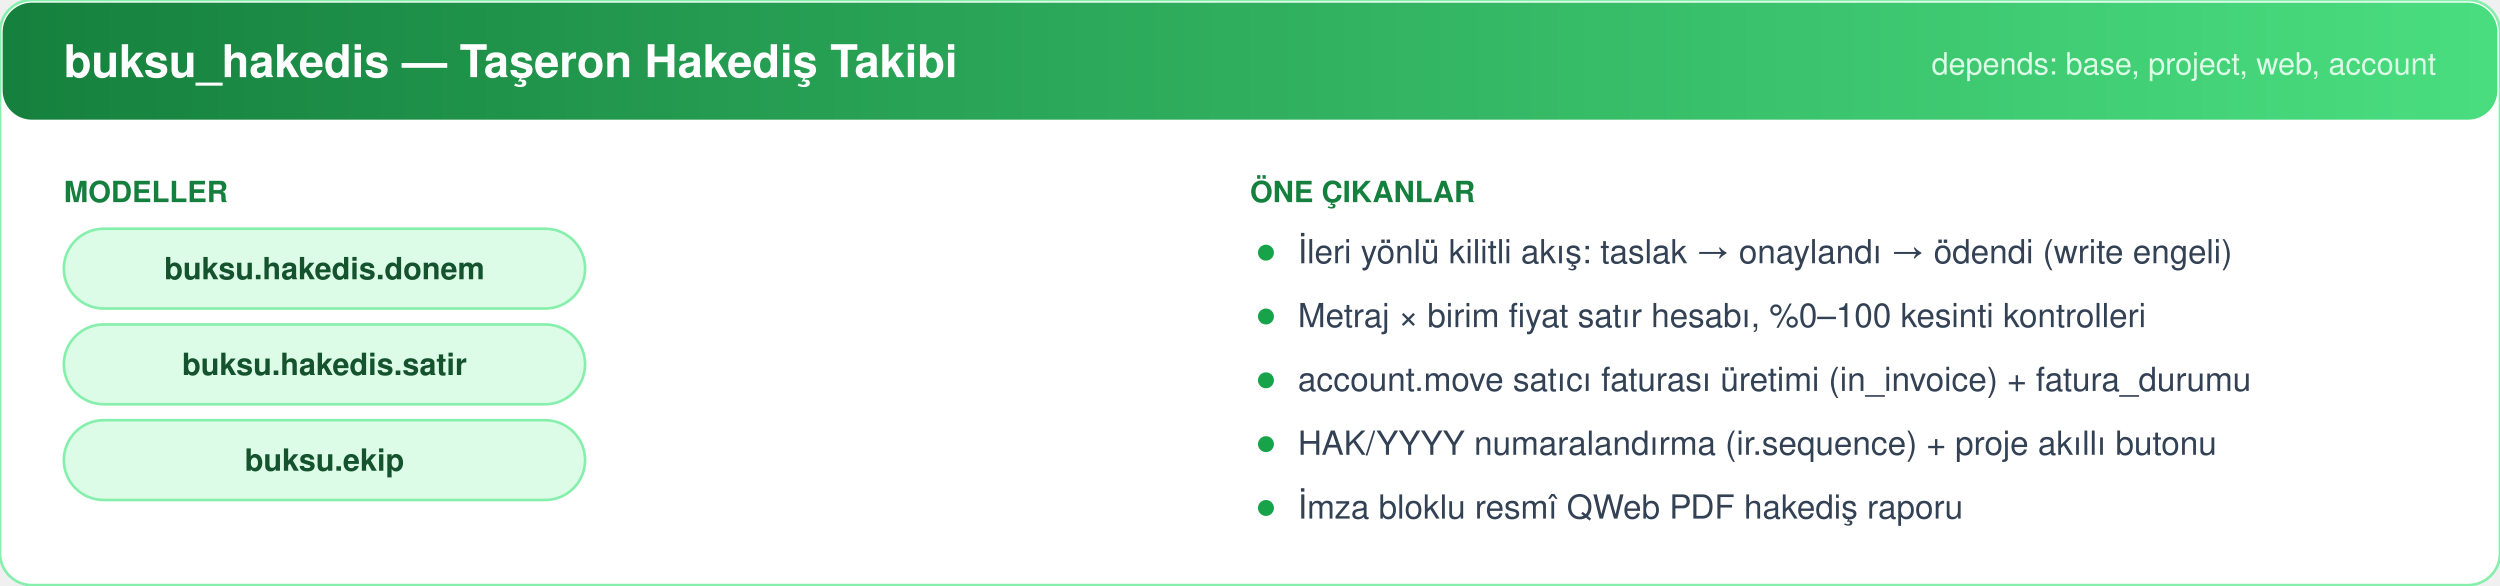
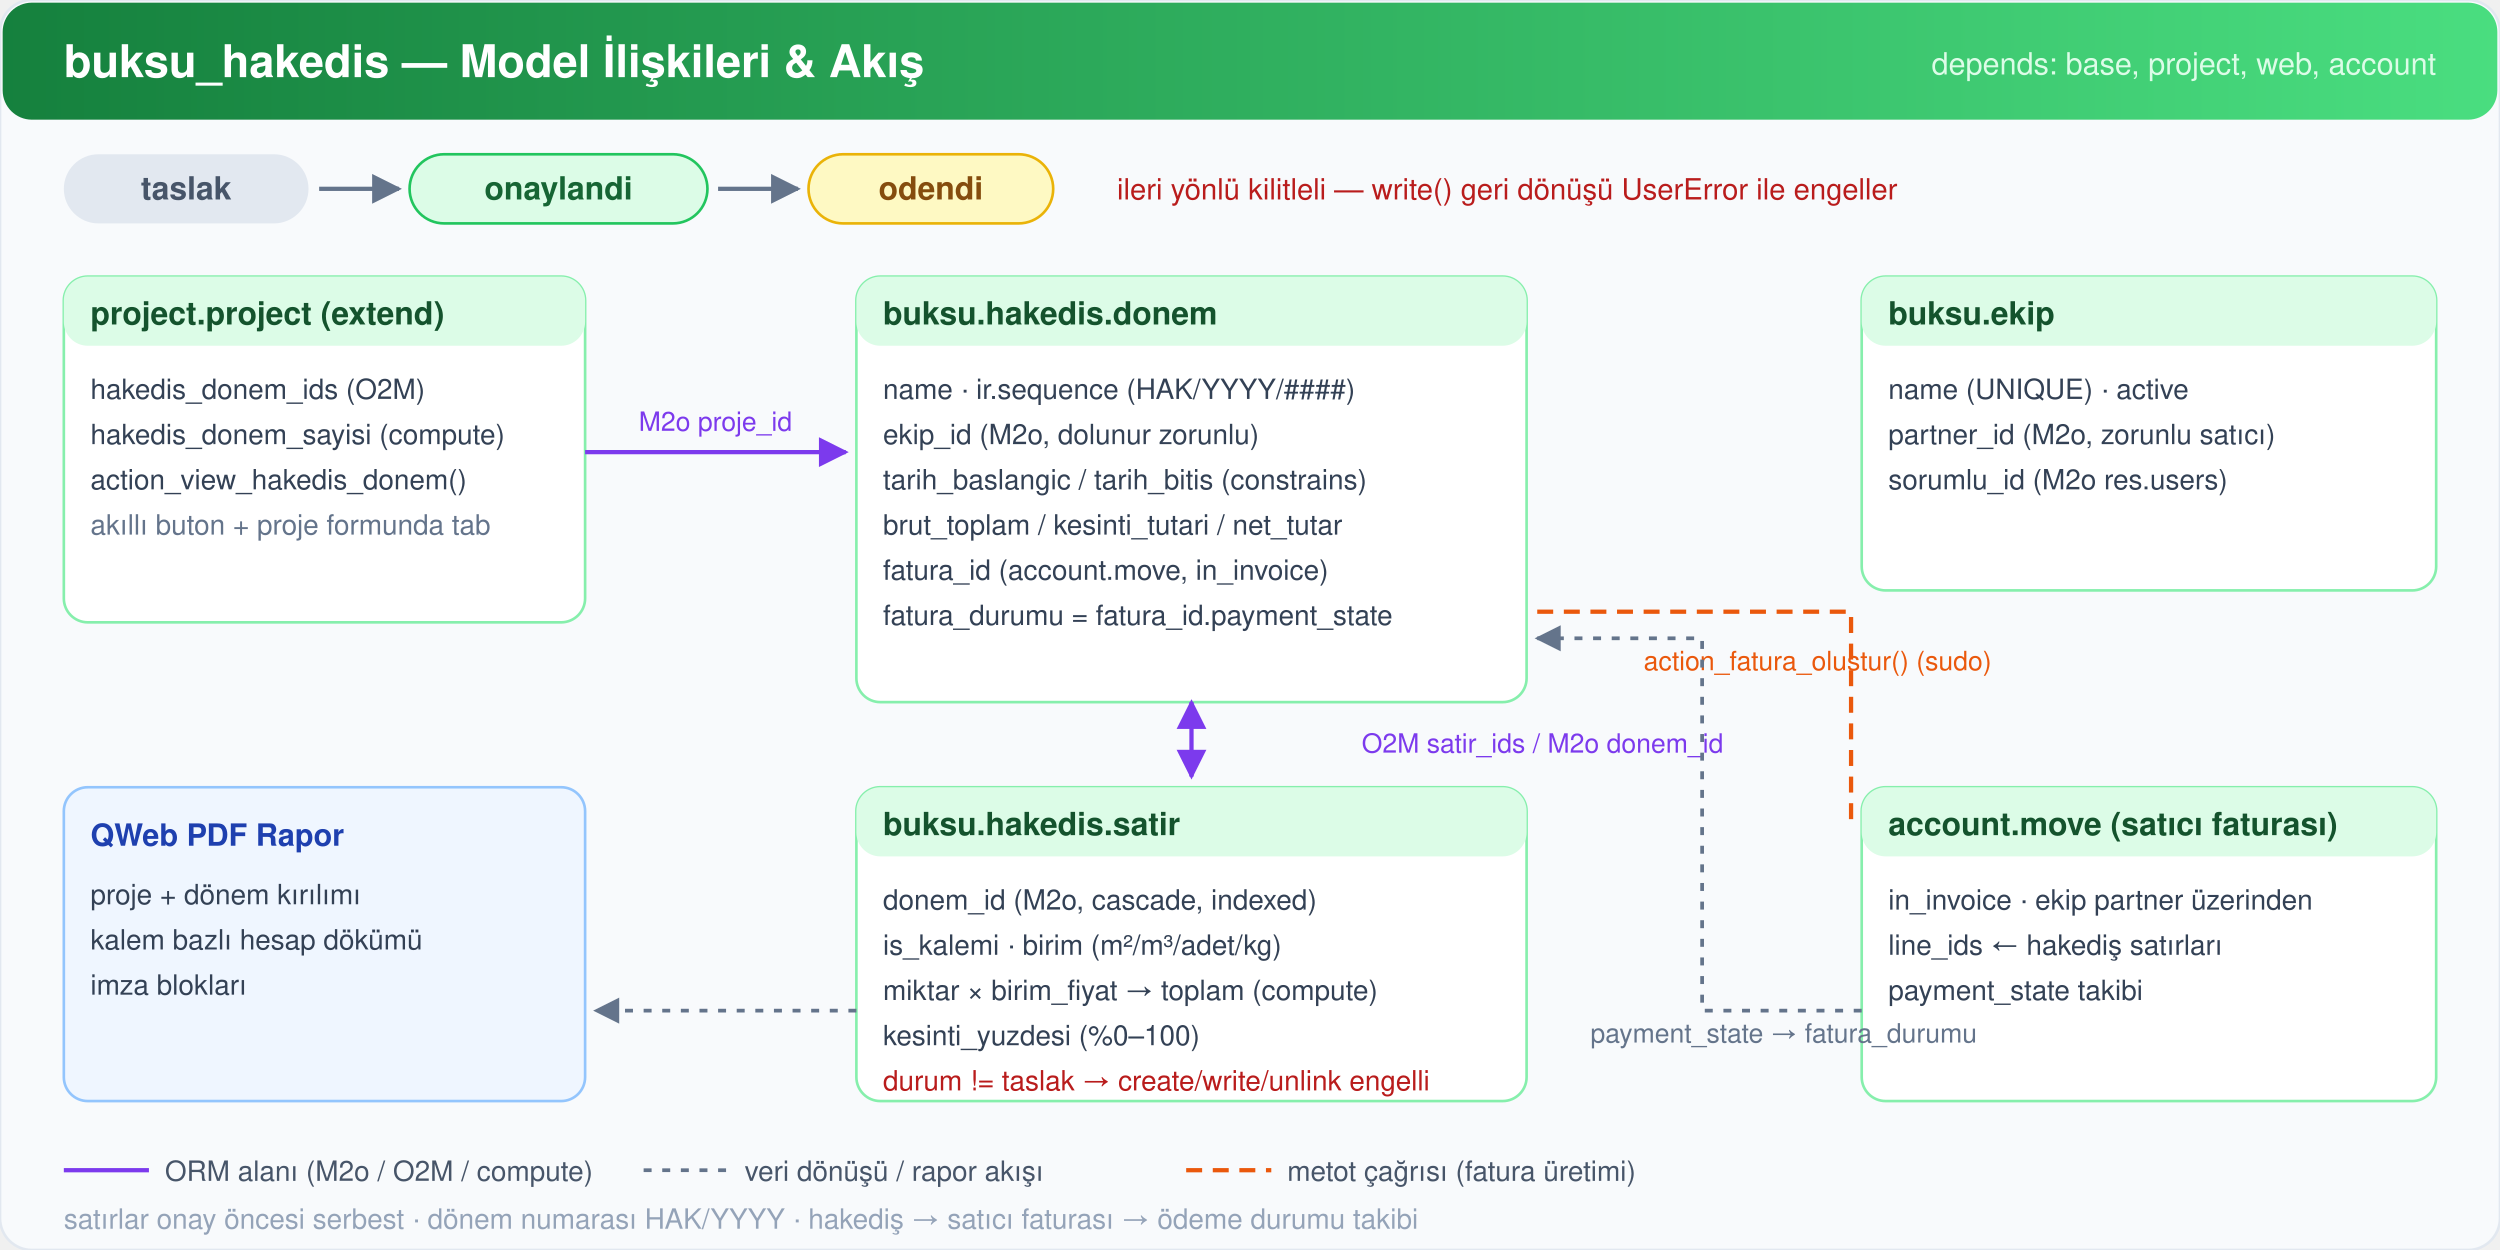
- <svg xmlns="http://www.w3.org/2000/svg" width="940" height="220" viewBox="0 0 940 220" role="img" aria-label="buksu_hakedis">
+ <svg xmlns="http://www.w3.org/2000/svg" width="940" height="470" viewBox="0 0 940 470" role="img" aria-label="buksu_hakedis mimari">
  <defs>
-     <linearGradient id="h" x1="0" y1="0" x2="1" y2="0">
+     <linearGradient id="hh" x1="0" y1="0" x2="1" y2="0">
      <stop offset="0" stop-color="#15803d" />
      <stop offset="1" stop-color="#4ade80" />
    </linearGradient>
+     <marker id="a" viewBox="0 0 10 10" refX="9" refY="5" markerWidth="7" markerHeight="7" orient="auto-start-reverse">
+       <path d="M0 0 L10 5 L0 10 z" fill="#7c3aed" />
+     </marker>
+     <marker id="b" viewBox="0 0 10 10" refX="9" refY="5" markerWidth="7" markerHeight="7" orient="auto-start-reverse">
+       <path d="M0 0 L10 5 L0 10 z" fill="#64748b" />
+     </marker>
  </defs>
-   <rect width="940" height="220" rx="12" fill="#ffffff" stroke="#86efac" />
-   <rect x="1" y="1" width="938" height="44" rx="11" fill="url(#h)" />
-   <text x="24" y="29" font-family="Helvetica,Arial,sans-serif" font-size="17" font-weight="700" fill="#ffffff">buksu_hakedis — Taşeron Hakediş Takibi</text>
-   <text x="916" y="28" text-anchor="end" font-family="Helvetica,Arial,sans-serif" font-size="11.5" fill="#dcfce7">depends: base, project, web, account</text>
-   <text x="24" y="76" font-family="Helvetica,Arial,sans-serif" font-size="11" font-weight="700" fill="#15803d">MODELLER</text>
-   <g font-family="Helvetica,Arial,sans-serif" font-size="11.5" fill="#14532d">
-     <rect x="24" y="86" width="196" height="30" rx="15" fill="#dcfce7" stroke="#86efac" />
-     <text x="122" y="105" text-anchor="middle" font-weight="600">buksu.hakedis.donem</text>
-     <rect x="24" y="122" width="196" height="30" rx="15" fill="#dcfce7" stroke="#86efac" />
-     <text x="122" y="141" text-anchor="middle" font-weight="600">buksu.hakedis.satir</text>
-     <rect x="24" y="158" width="196" height="30" rx="15" fill="#dcfce7" stroke="#86efac" />
-     <text x="122" y="177" text-anchor="middle" font-weight="600">buksu.ekip</text>
+   <rect width="940" height="470" rx="12" fill="#f8fafc" stroke="#e2e8f0" />
+   <rect x="1" y="1" width="938" height="44" rx="11" fill="url(#hh)" />
+   <text x="24" y="29" font-family="Helvetica" font-size="17" font-weight="700" fill="#ffffff">buksu_hakedis — Model İlişkileri &amp; Akış</text>
+   <text x="916" y="28" text-anchor="end" font-family="Helvetica" font-size="11.5" fill="#dcfce7">depends: base, project, web, account</text>
+   <g font-family="Helvetica" font-size="12" font-weight="600">
+     <rect x="24" y="58" width="92" height="26" rx="13" fill="#e2e8f0" />
+     <text x="70" y="75" text-anchor="middle" fill="#475569">taslak</text>
+     <path d="M120 71 H150" stroke="#64748b" stroke-width="1.6" marker-end="url(#b)" />
+     <rect x="154" y="58" width="112" height="26" rx="13" fill="#dcfce7" stroke="#22c55e" />
+     <text x="210" y="75" text-anchor="middle" fill="#166534">onaylandi</text>
+     <path d="M270 71 H300" stroke="#64748b" stroke-width="1.6" marker-end="url(#b)" />
+     <rect x="304" y="58" width="92" height="26" rx="13" fill="#fef9c3" stroke="#eab308" />
+     <text x="350" y="75" text-anchor="middle" fill="#854d0e">odendi</text>
  </g>
-   <text x="470" y="76" font-family="Helvetica,Arial,sans-serif" font-size="11" font-weight="700" fill="#15803d">ÖNE ÇIKANLAR</text>
-   <g font-family="Helvetica,Arial,sans-serif" font-size="12.5" fill="#334155">
-     <circle cx="476" cy="95" r="3" fill="#16a34a" />
-     <text x="488" y="99">İleri yönlü kilitli akış: taslak → onaylandı → ödendi (write engeli)</text>
-     <circle cx="476" cy="119" r="3" fill="#16a34a" />
-     <text x="488" y="123">Metraj × birim fiyat satır hesabı, %0–100 kesinti kontrolleri</text>
-     <circle cx="476" cy="143" r="3" fill="#16a34a" />
-     <text x="488" y="147">account.move satıcı faturası üretimi (in_invoice) + fatura_durumu</text>
-     <circle cx="476" cy="167" r="3" fill="#16a34a" />
-     <text x="488" y="171">HAK/YYYY numaralandırma (ir.sequence) + proje akıllı butonu</text>
-     <circle cx="476" cy="191" r="3" fill="#16a34a" />
-     <text x="488" y="195">İmza bloklu resmî QWeb PDF hakediş raporu</text>
+   <text x="420" y="75" font-family="Helvetica" font-size="11" fill="#b91c1c">ileri yönlü kilitleli — write() geri dönüşü UserError ile engeller</text>
+   <g font-family="Helvetica">
+     <rect x="24" y="104" width="196" height="130" rx="9" fill="#ffffff" stroke="#86efac" />
+     <rect x="24" y="104" width="196" height="26" rx="9" fill="#dcfce7" />
+     <text x="34" y="122" font-size="12" font-weight="700" fill="#14532d">project.project (extend)</text>
+     <text x="34" y="150" font-size="10.5" fill="#334155">hakedis_donem_ids (O2M)</text>
+     <text x="34" y="167" font-size="10.5" fill="#334155">hakedis_donem_sayisi (compute)</text>
+     <text x="34" y="184" font-size="10.5" fill="#334155">action_view_hakedis_donem()</text>
+     <text x="34" y="201" font-size="10.5" fill="#64748b">akıllı buton + proje formunda tab</text>
+     <path d="M220 170 H318" stroke="#7c3aed" stroke-width="1.6" marker-end="url(#a)" />
+     <text x="269" y="162" text-anchor="middle" font-size="10" fill="#7c3aed">M2o proje_id</text>
+   </g>
+   <g font-family="Helvetica">
+     <rect x="322" y="104" width="252" height="160" rx="9" fill="#ffffff" stroke="#86efac" />
+     <rect x="322" y="104" width="252" height="26" rx="9" fill="#dcfce7" />
+     <text x="332" y="122" font-size="12" font-weight="700" fill="#14532d">buksu.hakedis.donem</text>
+     <text x="332" y="150" font-size="10.5" fill="#334155">name · ir.sequence (HAK/YYYY/####)</text>
+     <text x="332" y="167" font-size="10.5" fill="#334155">ekip_id (M2o, dolunur zorunlu)</text>
+     <text x="332" y="184" font-size="10.5" fill="#334155">tarih_baslangic / tarih_bitis (constrains)</text>
+     <text x="332" y="201" font-size="10.5" fill="#334155">brut_toplam / kesinti_tutari / net_tutar</text>
+     <text x="332" y="218" font-size="10.5" fill="#334155">fatura_id (account.move, in_invoice)</text>
+     <text x="332" y="235" font-size="10.5" fill="#334155">fatura_durumu = fatura_id.payment_state</text>
+   </g>
+   <g font-family="Helvetica">
+     <rect x="700" y="104" width="216" height="118" rx="9" fill="#ffffff" stroke="#86efac" />
+     <rect x="700" y="104" width="216" height="26" rx="9" fill="#dcfce7" />
+     <text x="710" y="122" font-size="12" font-weight="700" fill="#14532d">buksu.ekip</text>
+     <text x="710" y="150" font-size="10.5" fill="#334155">name (UNIQUE) · active</text>
+     <text x="710" y="167" font-size="10.5" fill="#334155">partner_id (M2o, zorunlu satıcı)</text>
+     <text x="710" y="184" font-size="10.5" fill="#334155">sorumlu_id (M2o res.users)</text>
+   </g>
+   <g font-family="Helvetica">
+     <rect x="322" y="296" width="252" height="118" rx="9" fill="#ffffff" stroke="#86efac" />
+     <rect x="322" y="296" width="252" height="26" rx="9" fill="#dcfce7" />
+     <text x="332" y="314" font-size="12" font-weight="700" fill="#14532d">buksu.hakedis.satir</text>
+     <text x="332" y="342" font-size="10.5" fill="#334155">donem_id (M2o, cascade, indexed)</text>
+     <text x="332" y="359" font-size="10.5" fill="#334155">is_kalemi · birim (m²/m³/adet/kg)</text>
+     <text x="332" y="376" font-size="10.5" fill="#334155">miktar × birim_fiyat → toplam (compute)</text>
+     <text x="332" y="393" font-size="10.5" fill="#334155">kesinti_yuzdesi (%0–100)</text>
+     <text x="332" y="410" font-size="10.5" fill="#b91c1c">durum != taslak → create/write/unlink engelli</text>
+     <path d="M448 264 V292" stroke="#7c3aed" stroke-width="1.6" marker-end="url(#a)" marker-start="url(#a)" />
+     <text x="512" y="283" font-size="10" fill="#7c3aed">O2M satir_ids / M2o donem_id</text>
+   </g>
+   <g font-family="Helvetica">
+     <rect x="700" y="296" width="216" height="118" rx="9" fill="#ffffff" stroke="#86efac" />
+     <rect x="700" y="296" width="216" height="26" rx="9" fill="#dcfce7" />
+     <text x="710" y="314" font-size="12" font-weight="700" fill="#14532d">account.move (satıcı faturası)</text>
+     <text x="710" y="342" font-size="10.5" fill="#334155">in_invoice · ekip partner üzerinden</text>
+     <text x="710" y="359" font-size="10.5" fill="#334155">line_ids ← hakediş satırları</text>
+     <text x="710" y="376" font-size="10.5" fill="#334155">payment_state takibi</text>
+     <path d="M578 230 H696 V310" stroke="#ea580c" stroke-width="1.6" stroke-dasharray="6 4" fill="none" />
+     <text x="618" y="252" font-size="10" fill="#ea580c">action_fatura_olustur() (sudo)</text>
+     <path d="M700 380 H640 V240 H578" stroke="#64748b" stroke-width="1.4" stroke-dasharray="3 4" fill="none" marker-end="url(#b)" />
+     <text x="598" y="392" font-size="10" fill="#64748b">payment_state → fatura_durumu</text>
+   </g>
+   <g font-family="Helvetica">
+     <rect x="24" y="296" width="196" height="118" rx="9" fill="#eff6ff" stroke="#93c5fd" />
+     <text x="34" y="318" font-size="11.5" font-weight="700" fill="#1e40af">QWeb PDF Rapor</text>
+     <text x="34" y="340" font-size="10.5" fill="#334155">proje + dönem kırılımı</text>
+     <text x="34" y="357" font-size="10.5" fill="#334155">kalem bazlı hesap dökümü</text>
+     <text x="34" y="374" font-size="10.5" fill="#334155">imza blokları</text>
+     <path d="M322 380 H224" stroke="#64748b" stroke-width="1.4" stroke-dasharray="3 4" fill="none" marker-end="url(#b)" />
+   </g>
+   <g font-family="Helvetica" font-size="10.5">
+     <line x1="24" y1="440" x2="56" y2="440" stroke="#7c3aed" stroke-width="1.6" />
+     <text x="62" y="444" fill="#475569">ORM alanı (M2o / O2M / compute)</text>
+     <line x1="242" y1="440" x2="274" y2="440" stroke="#64748b" stroke-width="1.4" stroke-dasharray="3 4" />
+     <text x="280" y="444" fill="#475569">veri dönüşü / rapor akışı</text>
+     <line x1="446" y1="440" x2="478" y2="440" stroke="#ea580c" stroke-width="1.6" stroke-dasharray="6 4" />
+     <text x="484" y="444" fill="#475569">metot çağrısı (fatura üretimi)</text>
+     <text x="24" y="462" fill="#94a3b8">satırlar onay öncesi serbest · dönem numarası HAK/YYYY · hakediş → satıcı faturası → ödeme durumu takibi</text>
  </g>
</svg>
